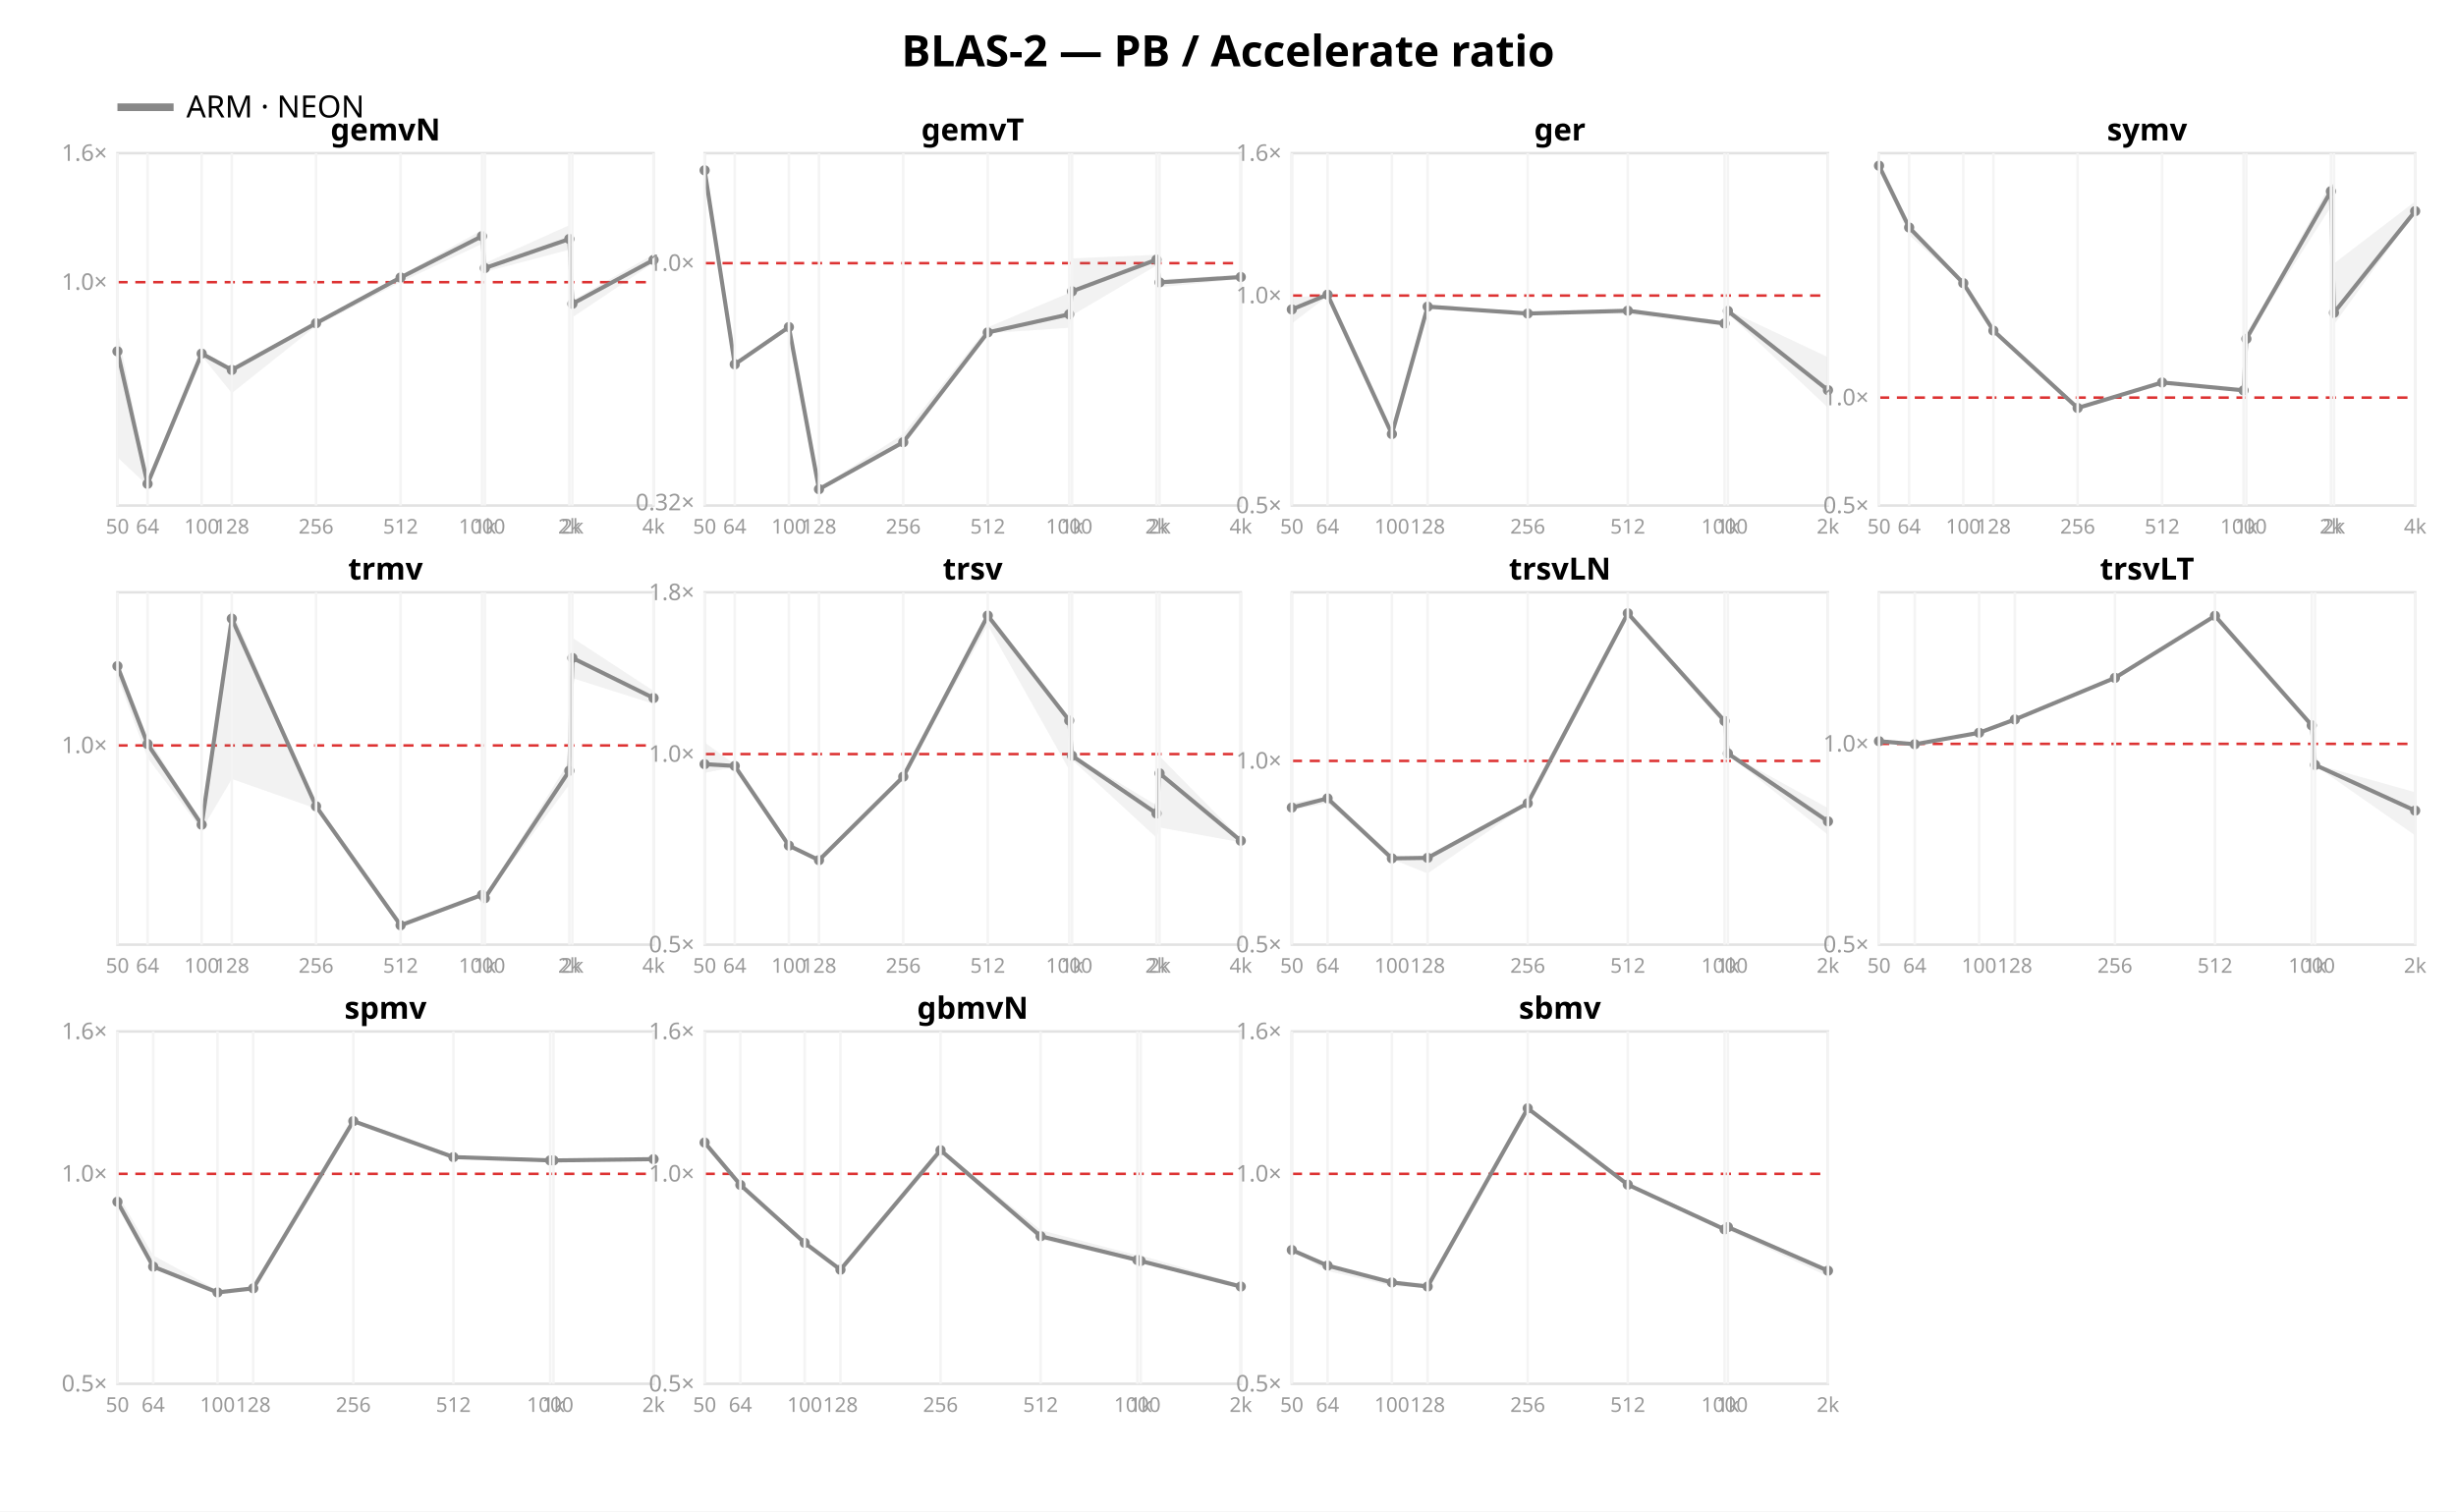
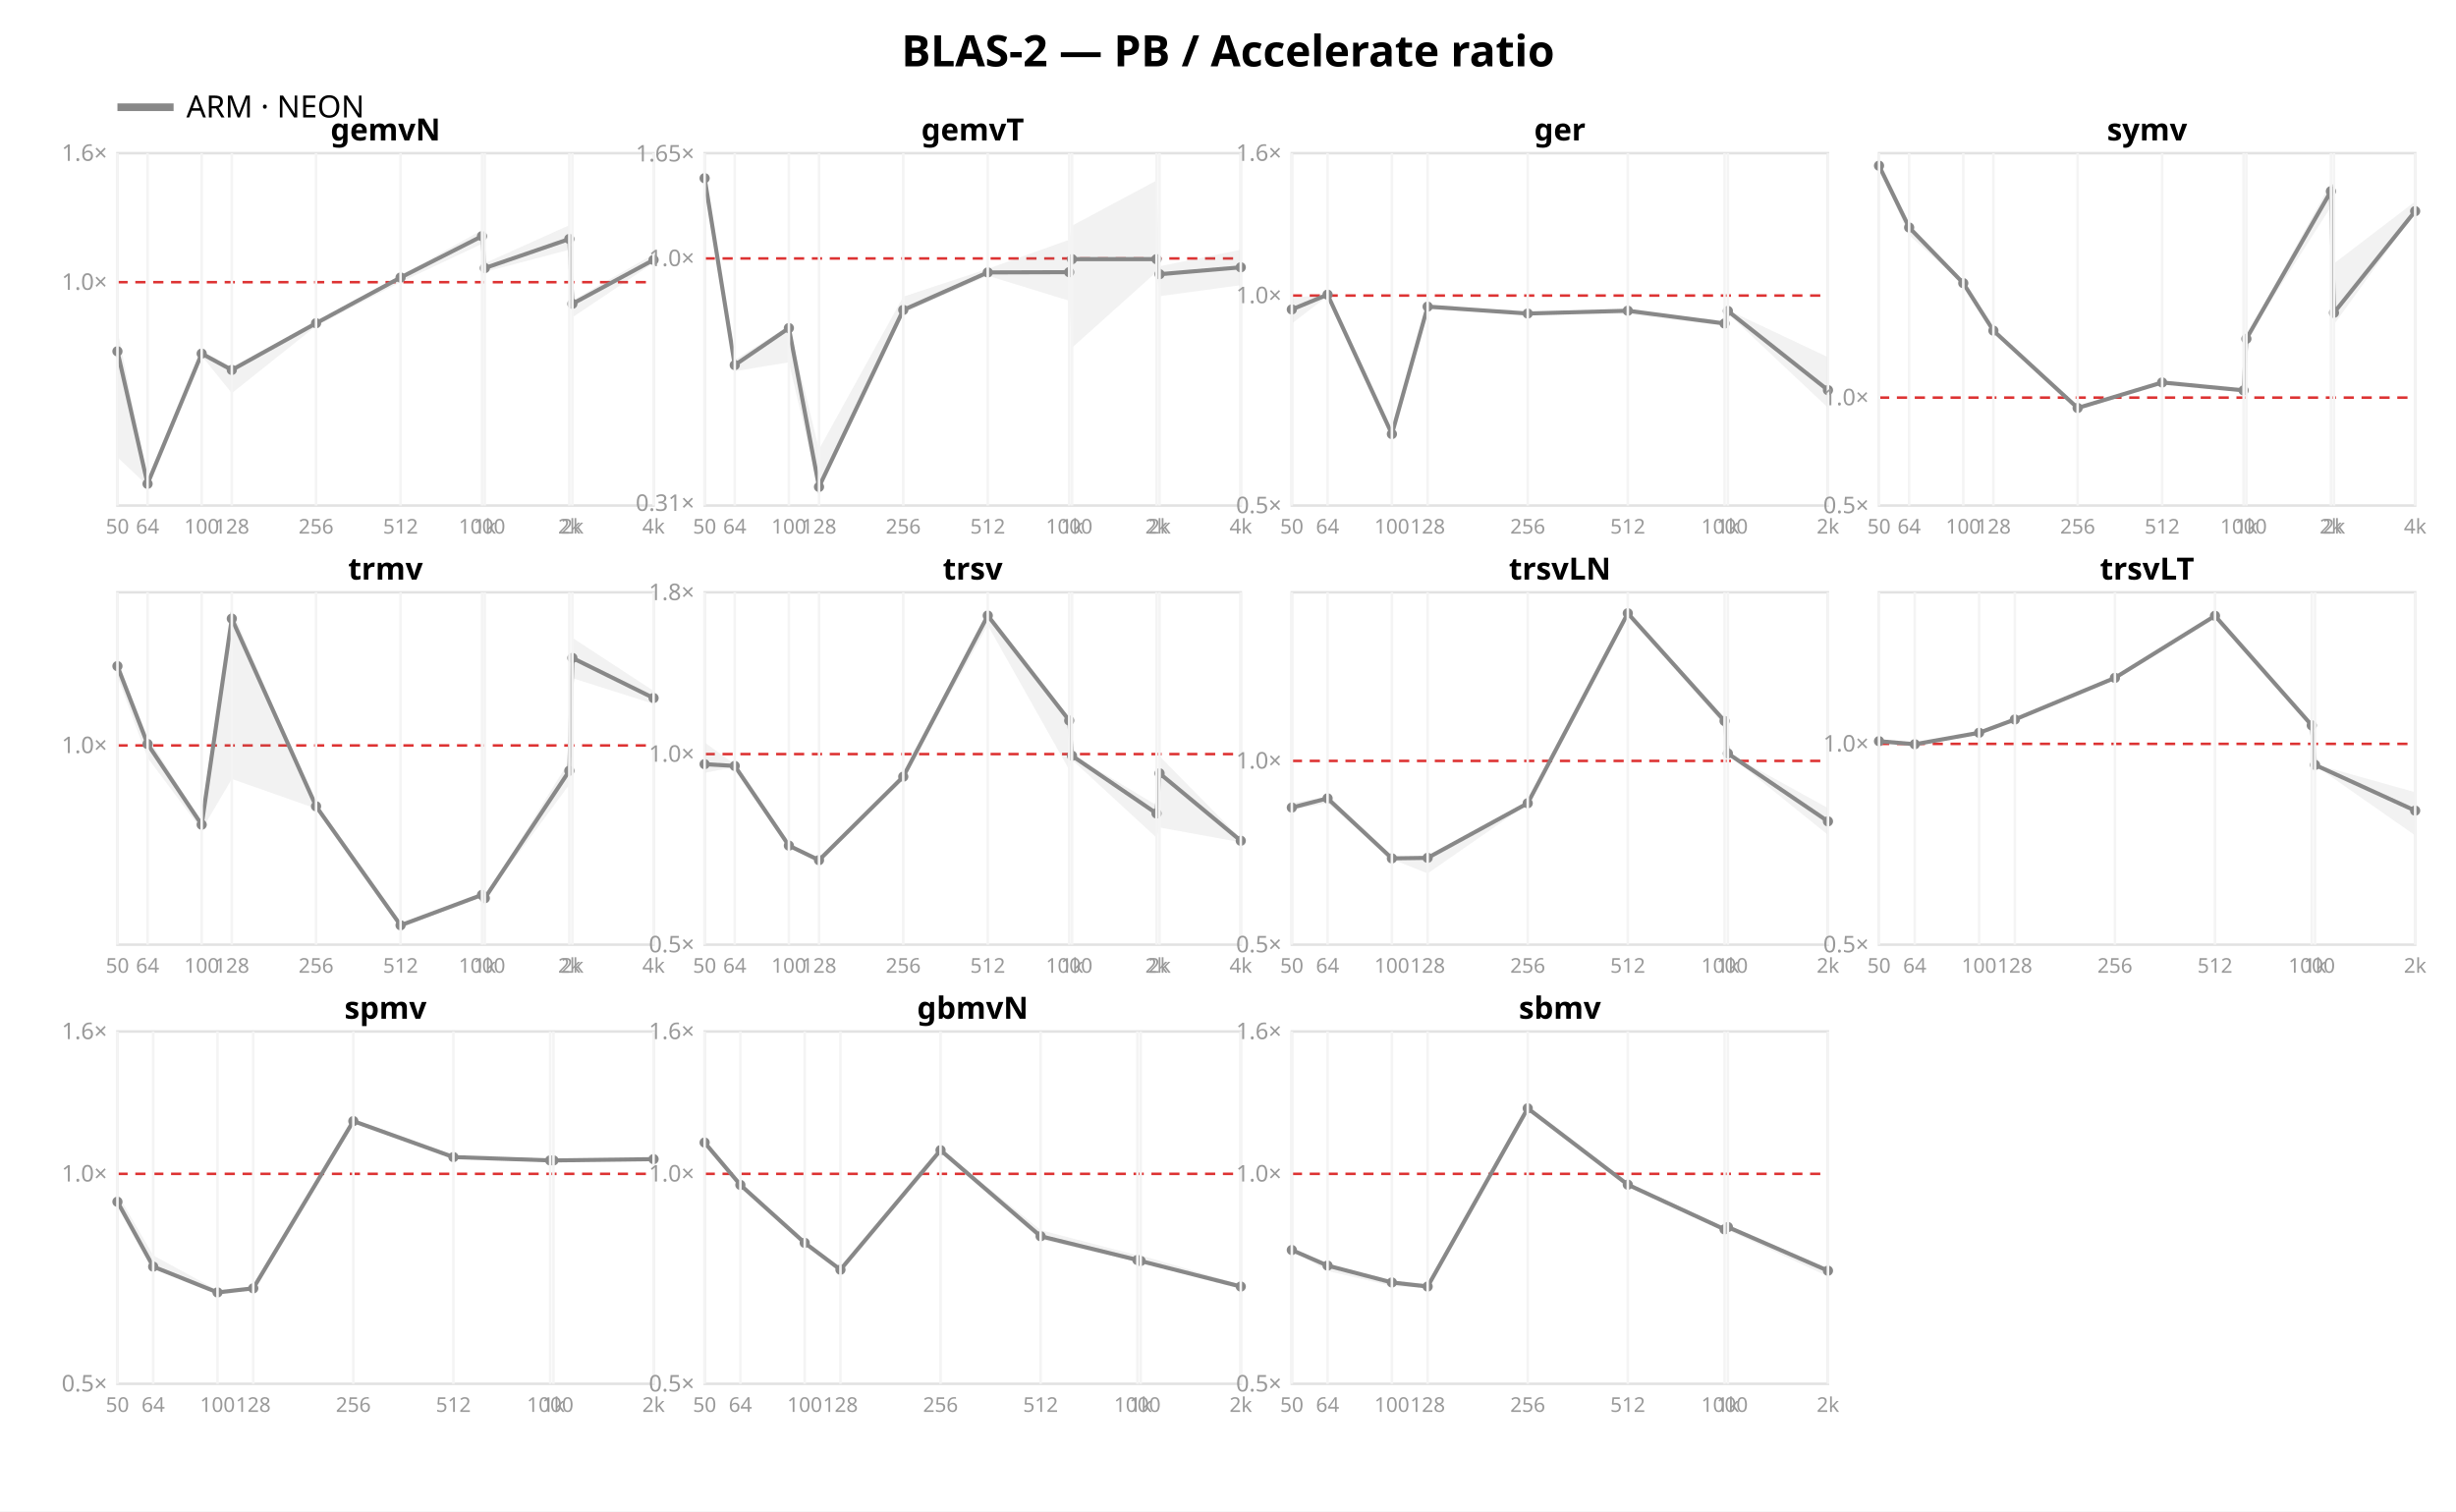
<svg xmlns="http://www.w3.org/2000/svg" width="962" height="592" font-family="sans-serif">
  <rect width="962" height="592" fill="white" />
  <text x="481.0" y="26" text-anchor="middle" font-size="17" font-weight="bold">BLAS-2 — PB / Accelerate ratio</text>
  <line x1="46" y1="42" x2="68" y2="42" stroke="#888888" stroke-width="3" />
  <text x="73" y="46" font-size="12">ARM · NEON</text>
  <rect x="46" y="60" width="210" height="138" fill="none" stroke="#e2e2e2" />
  <line x1="46" y1="110.523" x2="256" y2="110.523" stroke="#d33" stroke-dasharray="4 3" />
  <text x="42" y="113.523" text-anchor="end" font-size="9" fill="#999">1.0×</text>
  <text x="42" y="63.0" text-anchor="end" font-size="9" fill="#999">1.6×</text>
  <polygon points="46.0,129.2 57.8,187.8 79.0,137.4 90.8,143.9 123.8,125.8 156.9,107.9 188.8,90.1 189.9,103.1 223.0,88.2 224.2,117.7 256.0,99.6 256.0,103.0 224.2,124.3 223.0,97.8 189.9,106.5 188.8,95.5 156.9,110.5 123.8,127.7 90.8,154.0 79.0,139.4 57.8,190.2 46.0,179.1" fill="#888888" opacity="0.11" />
  <polyline points="46.0,137.6 57.8,189.5 79.0,138.5 90.8,144.9 123.8,126.6 156.9,108.7 188.8,92.5 189.9,105.0 223.0,93.6 224.2,119.0 256.0,101.8" fill="none" stroke="#888888" stroke-width="1.6" />
  <circle cx="46.0" cy="137.6" r="2" fill="#888888" />
  <circle cx="57.8" cy="189.5" r="2" fill="#888888" />
  <circle cx="79.0" cy="138.5" r="2" fill="#888888" />
  <circle cx="90.8" cy="144.9" r="2" fill="#888888" />
  <circle cx="123.8" cy="126.6" r="2" fill="#888888" />
  <circle cx="156.9" cy="108.7" r="2" fill="#888888" />
  <circle cx="188.8" cy="92.5" r="2" fill="#888888" />
  <circle cx="189.9" cy="105.0" r="2" fill="#888888" />
  <circle cx="223.0" cy="93.6" r="2" fill="#888888" />
  <circle cx="224.2" cy="119.0" r="2" fill="#888888" />
  <circle cx="256.0" cy="101.8" r="2" fill="#888888" />
  <text x="151.0" y="55" text-anchor="middle" font-size="12" font-weight="bold">gemvN</text>
  <line x1="46.0" y1="60" x2="46.0" y2="198" stroke="#f4f4f4" />
  <text x="46.0" y="209" text-anchor="middle" font-size="8" fill="#999">50</text>
  <line x1="57.8" y1="60" x2="57.8" y2="198" stroke="#f4f4f4" />
  <text x="57.8" y="209" text-anchor="middle" font-size="8" fill="#999">64</text>
  <line x1="79.0" y1="60" x2="79.0" y2="198" stroke="#f4f4f4" />
  <text x="79.0" y="209" text-anchor="middle" font-size="8" fill="#999">100</text>
  <line x1="90.8" y1="60" x2="90.8" y2="198" stroke="#f4f4f4" />
  <text x="90.8" y="209" text-anchor="middle" font-size="8" fill="#999">128</text>
  <line x1="123.8" y1="60" x2="123.8" y2="198" stroke="#f4f4f4" />
  <text x="123.8" y="209" text-anchor="middle" font-size="8" fill="#999">256</text>
  <line x1="156.9" y1="60" x2="156.9" y2="198" stroke="#f4f4f4" />
  <text x="156.9" y="209" text-anchor="middle" font-size="8" fill="#999">512</text>
  <line x1="188.8" y1="60" x2="188.8" y2="198" stroke="#f4f4f4" />
  <text x="188.8" y="209" text-anchor="middle" font-size="8" fill="#999">1000</text>
  <line x1="189.9" y1="60" x2="189.9" y2="198" stroke="#f4f4f4" />
  <text x="189.9" y="209" text-anchor="middle" font-size="8" fill="#999">1k</text>
  <line x1="223.0" y1="60" x2="223.0" y2="198" stroke="#f4f4f4" />
  <text x="223.0" y="209" text-anchor="middle" font-size="8" fill="#999">2k</text>
  <line x1="224.2" y1="60" x2="224.2" y2="198" stroke="#f4f4f4" />
  <text x="224.2" y="209" text-anchor="middle" font-size="8" fill="#999">2k</text>
  <line x1="256.0" y1="60" x2="256.0" y2="198" stroke="#f4f4f4" />
  <text x="256.0" y="209" text-anchor="middle" font-size="8" fill="#999">4k</text>
  <rect x="276" y="60" width="210" height="138" fill="none" stroke="#e2e2e2" />
-   <line x1="276" y1="103.076" x2="486" y2="103.076" stroke="#d33" stroke-dasharray="4 3" />
-   <text x="272" y="199.862" text-anchor="end" font-size="9" fill="#999">0.32×</text>
-   <text x="272" y="106.076" text-anchor="end" font-size="9" fill="#999">1.0×</text>
-   <polygon points="276.0,66.3 287.8,142.3 309.0,127.9 320.8,191.1 353.8,170.0 386.9,128.2 418.8,114.7 419.9,101.2 453.0,99.8 454.2,109.4 486.0,107.6 486.0,109.3 454.2,112.5 453.0,104.0 419.9,123.5 418.8,128.4 386.9,130.5 353.8,173.7 320.8,192.0 309.0,128.7 287.8,143.5 276.0,67.2" fill="#888888" opacity="0.11" />
-   <polyline points="276.0,66.7 287.8,142.7 309.0,128.1 320.8,191.6 353.8,173.2 386.9,130.2 418.8,123.1 419.9,114.1 453.0,101.7 454.2,110.6 486.0,108.5" fill="none" stroke="#888888" stroke-width="1.6" />
-   <circle cx="276.0" cy="66.7" r="2" fill="#888888" />
-   <circle cx="287.8" cy="142.7" r="2" fill="#888888" />
-   <circle cx="309.0" cy="128.1" r="2" fill="#888888" />
-   <circle cx="320.8" cy="191.6" r="2" fill="#888888" />
-   <circle cx="353.8" cy="173.2" r="2" fill="#888888" />
-   <circle cx="386.9" cy="130.2" r="2" fill="#888888" />
-   <circle cx="418.8" cy="123.1" r="2" fill="#888888" />
-   <circle cx="419.9" cy="114.1" r="2" fill="#888888" />
-   <circle cx="453.0" cy="101.7" r="2" fill="#888888" />
-   <circle cx="454.2" cy="110.6" r="2" fill="#888888" />
-   <circle cx="486.0" cy="108.5" r="2" fill="#888888" />
+   <line x1="276" y1="101.231" x2="486" y2="101.231" stroke="#d33" stroke-dasharray="4 3" />
+   <text x="272" y="200.098" text-anchor="end" font-size="9" fill="#999">0.31×</text>
+   <text x="272" y="104.231" text-anchor="end" font-size="9" fill="#999">1.0×</text>
+   <text x="272" y="63.24" text-anchor="end" font-size="9" fill="#999">1.65×</text>
+   <polygon points="276.0,66.3 287.8,141.0 309.0,127.6 320.8,176.0 353.8,116.2 386.9,105.3 418.8,93.9 419.9,88.4 453.0,70.7 454.2,104.3 486.0,97.8 486.0,111.7 454.2,116.0 453.0,106.5 419.9,136.2 418.8,117.8 386.9,108.0 353.8,122.7 320.8,192.1 309.0,141.9 287.8,145.4 276.0,73.4" fill="#888888" opacity="0.11" />
+   <polyline points="276.0,69.8 287.8,143.0 309.0,128.5 320.8,190.7 353.8,121.4 386.9,106.7 418.8,106.6 419.9,101.5 453.0,101.5 454.2,107.4 486.0,104.7" fill="none" stroke="#888888" stroke-width="1.6" />
+   <circle cx="276.0" cy="69.8" r="2" fill="#888888" />
+   <circle cx="287.8" cy="143.0" r="2" fill="#888888" />
+   <circle cx="309.0" cy="128.5" r="2" fill="#888888" />
+   <circle cx="320.8" cy="190.7" r="2" fill="#888888" />
+   <circle cx="353.8" cy="121.4" r="2" fill="#888888" />
+   <circle cx="386.9" cy="106.7" r="2" fill="#888888" />
+   <circle cx="418.8" cy="106.6" r="2" fill="#888888" />
+   <circle cx="419.9" cy="101.5" r="2" fill="#888888" />
+   <circle cx="453.0" cy="101.5" r="2" fill="#888888" />
+   <circle cx="454.2" cy="107.4" r="2" fill="#888888" />
+   <circle cx="486.0" cy="104.7" r="2" fill="#888888" />
  <text x="381.0" y="55" text-anchor="middle" font-size="12" font-weight="bold">gemvT</text>
  <line x1="276.0" y1="60" x2="276.0" y2="198" stroke="#f4f4f4" />
  <text x="276.0" y="209" text-anchor="middle" font-size="8" fill="#999">50</text>
  <line x1="287.8" y1="60" x2="287.8" y2="198" stroke="#f4f4f4" />
  <text x="287.8" y="209" text-anchor="middle" font-size="8" fill="#999">64</text>
  <line x1="309.0" y1="60" x2="309.0" y2="198" stroke="#f4f4f4" />
  <text x="309.0" y="209" text-anchor="middle" font-size="8" fill="#999">100</text>
  <line x1="320.8" y1="60" x2="320.8" y2="198" stroke="#f4f4f4" />
  <text x="320.8" y="209" text-anchor="middle" font-size="8" fill="#999">128</text>
  <line x1="353.8" y1="60" x2="353.8" y2="198" stroke="#f4f4f4" />
  <text x="353.8" y="209" text-anchor="middle" font-size="8" fill="#999">256</text>
  <line x1="386.9" y1="60" x2="386.9" y2="198" stroke="#f4f4f4" />
  <text x="386.9" y="209" text-anchor="middle" font-size="8" fill="#999">512</text>
  <line x1="418.8" y1="60" x2="418.8" y2="198" stroke="#f4f4f4" />
  <text x="418.8" y="209" text-anchor="middle" font-size="8" fill="#999">1000</text>
  <line x1="419.9" y1="60" x2="419.9" y2="198" stroke="#f4f4f4" />
  <text x="419.9" y="209" text-anchor="middle" font-size="8" fill="#999">1k</text>
  <line x1="453.0" y1="60" x2="453.0" y2="198" stroke="#f4f4f4" />
  <text x="453.0" y="209" text-anchor="middle" font-size="8" fill="#999">2k</text>
  <line x1="454.2" y1="60" x2="454.2" y2="198" stroke="#f4f4f4" />
  <text x="454.2" y="209" text-anchor="middle" font-size="8" fill="#999">2k</text>
  <line x1="486.0" y1="60" x2="486.0" y2="198" stroke="#f4f4f4" />
  <text x="486.0" y="209" text-anchor="middle" font-size="8" fill="#999">4k</text>
  <rect x="506" y="60" width="210" height="138" fill="none" stroke="#e2e2e2" />
  <line x1="506" y1="115.763" x2="716" y2="115.763" stroke="#d33" stroke-dasharray="4 3" />
  <text x="502" y="201.0" text-anchor="end" font-size="9" fill="#999">0.5×</text>
  <text x="502" y="118.763" text-anchor="end" font-size="9" fill="#999">1.0×</text>
  <text x="502" y="63.0" text-anchor="end" font-size="9" fill="#999">1.6×</text>
  <polygon points="506.0,116.8 520.0,115.1 545.2,168.5 559.2,119.4 598.4,122.6 637.6,121.6 675.5,126.5 676.8,121.4 716.0,139.9 716.0,159.7 676.8,122.8 675.5,127.7 637.6,123.0 598.4,122.9 559.2,121.1 545.2,171.3 520.0,116.0 506.0,126.7" fill="#888888" opacity="0.11" />
  <polyline points="506.0,121.2 520.0,115.4 545.2,170.0 559.2,120.1 598.4,122.8 637.6,121.7 675.5,126.7 676.8,121.8 716.0,152.8" fill="none" stroke="#888888" stroke-width="1.6" />
  <circle cx="506.0" cy="121.2" r="2" fill="#888888" />
  <circle cx="520.0" cy="115.4" r="2" fill="#888888" />
  <circle cx="545.2" cy="170.0" r="2" fill="#888888" />
  <circle cx="559.2" cy="120.1" r="2" fill="#888888" />
  <circle cx="598.4" cy="122.8" r="2" fill="#888888" />
  <circle cx="637.6" cy="121.7" r="2" fill="#888888" />
  <circle cx="675.5" cy="126.7" r="2" fill="#888888" />
  <circle cx="676.8" cy="121.8" r="2" fill="#888888" />
  <circle cx="716.0" cy="152.8" r="2" fill="#888888" />
  <text x="611.0" y="55" text-anchor="middle" font-size="12" font-weight="bold">ger</text>
  <line x1="506.0" y1="60" x2="506.0" y2="198" stroke="#f4f4f4" />
  <text x="506.0" y="209" text-anchor="middle" font-size="8" fill="#999">50</text>
  <line x1="520.0" y1="60" x2="520.0" y2="198" stroke="#f4f4f4" />
  <text x="520.0" y="209" text-anchor="middle" font-size="8" fill="#999">64</text>
  <line x1="545.2" y1="60" x2="545.2" y2="198" stroke="#f4f4f4" />
  <text x="545.2" y="209" text-anchor="middle" font-size="8" fill="#999">100</text>
  <line x1="559.2" y1="60" x2="559.2" y2="198" stroke="#f4f4f4" />
  <text x="559.2" y="209" text-anchor="middle" font-size="8" fill="#999">128</text>
  <line x1="598.4" y1="60" x2="598.4" y2="198" stroke="#f4f4f4" />
  <text x="598.4" y="209" text-anchor="middle" font-size="8" fill="#999">256</text>
  <line x1="637.6" y1="60" x2="637.6" y2="198" stroke="#f4f4f4" />
  <text x="637.6" y="209" text-anchor="middle" font-size="8" fill="#999">512</text>
  <line x1="675.5" y1="60" x2="675.5" y2="198" stroke="#f4f4f4" />
  <text x="675.5" y="209" text-anchor="middle" font-size="8" fill="#999">1000</text>
  <line x1="676.8" y1="60" x2="676.8" y2="198" stroke="#f4f4f4" />
  <text x="676.8" y="209" text-anchor="middle" font-size="8" fill="#999">1k</text>
  <line x1="716.0" y1="60" x2="716.0" y2="198" stroke="#f4f4f4" />
  <text x="716.0" y="209" text-anchor="middle" font-size="8" fill="#999">2k</text>
  <rect x="736" y="60" width="210" height="138" fill="none" stroke="#e2e2e2" />
  <line x1="736" y1="155.732" x2="946" y2="155.732" stroke="#d33" stroke-dasharray="4 3" />
  <text x="732" y="201.0" text-anchor="end" font-size="9" fill="#999">0.5×</text>
  <text x="732" y="158.732" text-anchor="end" font-size="9" fill="#999">1.0×</text>
  <polygon points="736.0,64.7 747.8,88.8 769.0,110.6 780.8,129.2 813.8,159.7 846.9,149.5 878.8,152.6 879.9,131.5 913.0,71.7 914.2,103.2 946.0,78.9 946.0,83.1 914.2,127.1 913.0,81.0 879.9,132.9 878.8,153.2 846.9,150.0 813.8,159.8 780.8,129.7 769.0,111.3 747.8,92.1 736.0,65.9" fill="#888888" opacity="0.11" />
  <polyline points="736.0,64.9 747.8,89.1 769.0,110.9 780.8,129.5 813.8,159.8 846.9,149.8 878.8,152.9 879.9,132.7 913.0,74.9 914.2,122.5 946.0,82.7" fill="none" stroke="#888888" stroke-width="1.6" />
  <circle cx="736.0" cy="64.9" r="2" fill="#888888" />
  <circle cx="747.8" cy="89.1" r="2" fill="#888888" />
  <circle cx="769.0" cy="110.9" r="2" fill="#888888" />
  <circle cx="780.8" cy="129.5" r="2" fill="#888888" />
  <circle cx="813.8" cy="159.8" r="2" fill="#888888" />
  <circle cx="846.9" cy="149.8" r="2" fill="#888888" />
  <circle cx="878.8" cy="152.9" r="2" fill="#888888" />
  <circle cx="879.9" cy="132.7" r="2" fill="#888888" />
  <circle cx="913.0" cy="74.9" r="2" fill="#888888" />
  <circle cx="914.2" cy="122.5" r="2" fill="#888888" />
  <circle cx="946.0" cy="82.7" r="2" fill="#888888" />
  <text x="841.0" y="55" text-anchor="middle" font-size="12" font-weight="bold">symv</text>
  <line x1="736.0" y1="60" x2="736.0" y2="198" stroke="#f4f4f4" />
  <text x="736.0" y="209" text-anchor="middle" font-size="8" fill="#999">50</text>
  <line x1="747.8" y1="60" x2="747.8" y2="198" stroke="#f4f4f4" />
  <text x="747.8" y="209" text-anchor="middle" font-size="8" fill="#999">64</text>
  <line x1="769.0" y1="60" x2="769.0" y2="198" stroke="#f4f4f4" />
  <text x="769.0" y="209" text-anchor="middle" font-size="8" fill="#999">100</text>
  <line x1="780.8" y1="60" x2="780.8" y2="198" stroke="#f4f4f4" />
  <text x="780.8" y="209" text-anchor="middle" font-size="8" fill="#999">128</text>
  <line x1="813.8" y1="60" x2="813.8" y2="198" stroke="#f4f4f4" />
  <text x="813.8" y="209" text-anchor="middle" font-size="8" fill="#999">256</text>
  <line x1="846.9" y1="60" x2="846.9" y2="198" stroke="#f4f4f4" />
  <text x="846.9" y="209" text-anchor="middle" font-size="8" fill="#999">512</text>
  <line x1="878.8" y1="60" x2="878.8" y2="198" stroke="#f4f4f4" />
  <text x="878.8" y="209" text-anchor="middle" font-size="8" fill="#999">1000</text>
  <line x1="879.9" y1="60" x2="879.9" y2="198" stroke="#f4f4f4" />
  <text x="879.9" y="209" text-anchor="middle" font-size="8" fill="#999">1k</text>
  <line x1="913.0" y1="60" x2="913.0" y2="198" stroke="#f4f4f4" />
  <text x="913.0" y="209" text-anchor="middle" font-size="8" fill="#999">2k</text>
  <line x1="914.2" y1="60" x2="914.2" y2="198" stroke="#f4f4f4" />
  <text x="914.2" y="209" text-anchor="middle" font-size="8" fill="#999">2k</text>
  <line x1="946.0" y1="60" x2="946.0" y2="198" stroke="#f4f4f4" />
  <text x="946.0" y="209" text-anchor="middle" font-size="8" fill="#999">4k</text>
  <rect x="46" y="232" width="210" height="138" fill="none" stroke="#e2e2e2" />
  <line x1="46" y1="291.974" x2="256" y2="291.974" stroke="#d33" stroke-dasharray="4 3" />
  <text x="42" y="294.974" text-anchor="end" font-size="9" fill="#999">1.0×</text>
  <polygon points="46.0,258.8 57.8,288.7 79.0,321.9 90.8,238.8 123.8,315.5 156.9,362.3 188.8,350.3 189.9,351.5 223.0,298.0 224.2,249.8 256.0,270.6 256.0,275.7 224.2,265.6 223.0,307.3 189.9,352.1 188.8,350.6 156.9,363.6 123.8,316.7 90.8,305.1 79.0,325.1 57.8,296.8 46.0,265.1" fill="#888888" opacity="0.11" />
  <polyline points="46.0,260.9 57.8,291.4 79.0,323.0 90.8,242.3 123.8,315.8 156.9,362.4 188.8,350.5 189.9,351.8 223.0,301.9 224.2,257.7 256.0,273.4" fill="none" stroke="#888888" stroke-width="1.6" />
  <circle cx="46.0" cy="260.9" r="2" fill="#888888" />
  <circle cx="57.8" cy="291.4" r="2" fill="#888888" />
  <circle cx="79.0" cy="323.0" r="2" fill="#888888" />
  <circle cx="90.8" cy="242.3" r="2" fill="#888888" />
  <circle cx="123.8" cy="315.8" r="2" fill="#888888" />
  <circle cx="156.9" cy="362.4" r="2" fill="#888888" />
  <circle cx="188.8" cy="350.5" r="2" fill="#888888" />
  <circle cx="189.9" cy="351.8" r="2" fill="#888888" />
  <circle cx="223.0" cy="301.9" r="2" fill="#888888" />
  <circle cx="224.2" cy="257.7" r="2" fill="#888888" />
  <circle cx="256.0" cy="273.4" r="2" fill="#888888" />
  <text x="151.0" y="227" text-anchor="middle" font-size="12" font-weight="bold">trmv</text>
  <line x1="46.0" y1="232" x2="46.0" y2="370" stroke="#f4f4f4" />
  <text x="46.0" y="381" text-anchor="middle" font-size="8" fill="#999">50</text>
  <line x1="57.8" y1="232" x2="57.8" y2="370" stroke="#f4f4f4" />
  <text x="57.8" y="381" text-anchor="middle" font-size="8" fill="#999">64</text>
  <line x1="79.0" y1="232" x2="79.0" y2="370" stroke="#f4f4f4" />
  <text x="79.0" y="381" text-anchor="middle" font-size="8" fill="#999">100</text>
  <line x1="90.8" y1="232" x2="90.8" y2="370" stroke="#f4f4f4" />
  <text x="90.8" y="381" text-anchor="middle" font-size="8" fill="#999">128</text>
  <line x1="123.8" y1="232" x2="123.8" y2="370" stroke="#f4f4f4" />
  <text x="123.8" y="381" text-anchor="middle" font-size="8" fill="#999">256</text>
  <line x1="156.9" y1="232" x2="156.9" y2="370" stroke="#f4f4f4" />
  <text x="156.9" y="381" text-anchor="middle" font-size="8" fill="#999">512</text>
  <line x1="188.8" y1="232" x2="188.8" y2="370" stroke="#f4f4f4" />
  <text x="188.8" y="381" text-anchor="middle" font-size="8" fill="#999">1000</text>
  <line x1="189.9" y1="232" x2="189.9" y2="370" stroke="#f4f4f4" />
  <text x="189.9" y="381" text-anchor="middle" font-size="8" fill="#999">1k</text>
  <line x1="223.0" y1="232" x2="223.0" y2="370" stroke="#f4f4f4" />
  <text x="223.0" y="381" text-anchor="middle" font-size="8" fill="#999">2k</text>
  <line x1="224.2" y1="232" x2="224.2" y2="370" stroke="#f4f4f4" />
  <text x="224.2" y="381" text-anchor="middle" font-size="8" fill="#999">2k</text>
  <line x1="256.0" y1="232" x2="256.0" y2="370" stroke="#f4f4f4" />
  <text x="256.0" y="381" text-anchor="middle" font-size="8" fill="#999">4k</text>
  <rect x="276" y="232" width="210" height="138" fill="none" stroke="#e2e2e2" />
  <line x1="276" y1="295.355" x2="486" y2="295.355" stroke="#d33" stroke-dasharray="4 3" />
  <text x="272" y="373.0" text-anchor="end" font-size="9" fill="#999">0.5×</text>
  <text x="272" y="298.355" text-anchor="end" font-size="9" fill="#999">1.0×</text>
  <text x="272" y="235.056" text-anchor="end" font-size="9" fill="#999">1.8×</text>
  <polygon points="276.0,290.8 287.8,299.4 309.0,331.1 320.8,336.5 353.8,304.0 386.9,240.3 418.8,281.1 419.9,295.5 453.0,315.4 454.2,296.2 486.0,328.5 486.0,329.9 454.2,324.1 453.0,328.1 419.9,297.6 418.8,301.5 386.9,244.9 353.8,304.9 320.8,337.6 309.0,331.3 287.8,300.4 276.0,302.7" fill="#888888" opacity="0.11" />
  <polyline points="276.0,299.3 287.8,300.0 309.0,331.2 320.8,336.9 353.8,304.2 386.9,241.1 418.8,282.2 419.9,296.0 453.0,318.6 454.2,302.9 486.0,329.3" fill="none" stroke="#888888" stroke-width="1.6" />
  <circle cx="276.0" cy="299.3" r="2" fill="#888888" />
  <circle cx="287.8" cy="300.0" r="2" fill="#888888" />
  <circle cx="309.0" cy="331.2" r="2" fill="#888888" />
  <circle cx="320.8" cy="336.9" r="2" fill="#888888" />
  <circle cx="353.8" cy="304.2" r="2" fill="#888888" />
  <circle cx="386.9" cy="241.1" r="2" fill="#888888" />
  <circle cx="418.8" cy="282.2" r="2" fill="#888888" />
  <circle cx="419.9" cy="296.0" r="2" fill="#888888" />
  <circle cx="453.0" cy="318.6" r="2" fill="#888888" />
  <circle cx="454.2" cy="302.9" r="2" fill="#888888" />
  <circle cx="486.0" cy="329.3" r="2" fill="#888888" />
  <text x="381.0" y="227" text-anchor="middle" font-size="12" font-weight="bold">trsv</text>
  <line x1="276.0" y1="232" x2="276.0" y2="370" stroke="#f4f4f4" />
  <text x="276.0" y="381" text-anchor="middle" font-size="8" fill="#999">50</text>
  <line x1="287.8" y1="232" x2="287.8" y2="370" stroke="#f4f4f4" />
  <text x="287.8" y="381" text-anchor="middle" font-size="8" fill="#999">64</text>
  <line x1="309.0" y1="232" x2="309.0" y2="370" stroke="#f4f4f4" />
  <text x="309.0" y="381" text-anchor="middle" font-size="8" fill="#999">100</text>
  <line x1="320.8" y1="232" x2="320.8" y2="370" stroke="#f4f4f4" />
  <text x="320.8" y="381" text-anchor="middle" font-size="8" fill="#999">128</text>
  <line x1="353.8" y1="232" x2="353.8" y2="370" stroke="#f4f4f4" />
  <text x="353.8" y="381" text-anchor="middle" font-size="8" fill="#999">256</text>
  <line x1="386.9" y1="232" x2="386.9" y2="370" stroke="#f4f4f4" />
  <text x="386.9" y="381" text-anchor="middle" font-size="8" fill="#999">512</text>
  <line x1="418.8" y1="232" x2="418.8" y2="370" stroke="#f4f4f4" />
  <text x="418.8" y="381" text-anchor="middle" font-size="8" fill="#999">1000</text>
  <line x1="419.9" y1="232" x2="419.9" y2="370" stroke="#f4f4f4" />
  <text x="419.9" y="381" text-anchor="middle" font-size="8" fill="#999">1k</text>
  <line x1="453.0" y1="232" x2="453.0" y2="370" stroke="#f4f4f4" />
  <text x="453.0" y="381" text-anchor="middle" font-size="8" fill="#999">2k</text>
  <line x1="454.2" y1="232" x2="454.2" y2="370" stroke="#f4f4f4" />
  <text x="454.2" y="381" text-anchor="middle" font-size="8" fill="#999">2k</text>
  <line x1="486.0" y1="232" x2="486.0" y2="370" stroke="#f4f4f4" />
  <text x="486.0" y="381" text-anchor="middle" font-size="8" fill="#999">4k</text>
  <rect x="506" y="232" width="210" height="138" fill="none" stroke="#e2e2e2" />
  <line x1="506" y1="298.026" x2="716" y2="298.026" stroke="#d33" stroke-dasharray="4 3" />
  <text x="502" y="373.0" text-anchor="end" font-size="9" fill="#999">0.5×</text>
  <text x="502" y="301.026" text-anchor="end" font-size="9" fill="#999">1.0×</text>
  <polygon points="506.0,314.5 520.0,312.0 545.2,335.9 559.2,335.1 598.4,314.4 637.6,240.0 675.5,282.1 676.8,294.9 716.0,316.5 716.0,327.0 676.8,295.4 675.5,284.2 637.6,240.9 598.4,314.9 559.2,342.1 545.2,336.5 520.0,314.5 506.0,317.3" fill="#888888" opacity="0.11" />
  <polyline points="506.0,316.3 520.0,312.7 545.2,336.2 559.2,336.0 598.4,314.6 637.6,240.2 675.5,282.4 676.8,295.1 716.0,321.7" fill="none" stroke="#888888" stroke-width="1.6" />
  <circle cx="506.0" cy="316.3" r="2" fill="#888888" />
  <circle cx="520.0" cy="312.7" r="2" fill="#888888" />
  <circle cx="545.2" cy="336.2" r="2" fill="#888888" />
  <circle cx="559.2" cy="336.0" r="2" fill="#888888" />
  <circle cx="598.4" cy="314.6" r="2" fill="#888888" />
  <circle cx="637.6" cy="240.2" r="2" fill="#888888" />
  <circle cx="675.5" cy="282.4" r="2" fill="#888888" />
  <circle cx="676.8" cy="295.1" r="2" fill="#888888" />
  <circle cx="716.0" cy="321.7" r="2" fill="#888888" />
  <text x="611.0" y="227" text-anchor="middle" font-size="12" font-weight="bold">trsvLN</text>
  <line x1="506.0" y1="232" x2="506.0" y2="370" stroke="#f4f4f4" />
  <text x="506.0" y="381" text-anchor="middle" font-size="8" fill="#999">50</text>
  <line x1="520.0" y1="232" x2="520.0" y2="370" stroke="#f4f4f4" />
  <text x="520.0" y="381" text-anchor="middle" font-size="8" fill="#999">64</text>
  <line x1="545.2" y1="232" x2="545.2" y2="370" stroke="#f4f4f4" />
  <text x="545.2" y="381" text-anchor="middle" font-size="8" fill="#999">100</text>
  <line x1="559.2" y1="232" x2="559.2" y2="370" stroke="#f4f4f4" />
  <text x="559.2" y="381" text-anchor="middle" font-size="8" fill="#999">128</text>
  <line x1="598.4" y1="232" x2="598.4" y2="370" stroke="#f4f4f4" />
  <text x="598.4" y="381" text-anchor="middle" font-size="8" fill="#999">256</text>
  <line x1="637.6" y1="232" x2="637.6" y2="370" stroke="#f4f4f4" />
  <text x="637.6" y="381" text-anchor="middle" font-size="8" fill="#999">512</text>
  <line x1="675.5" y1="232" x2="675.5" y2="370" stroke="#f4f4f4" />
  <text x="675.5" y="381" text-anchor="middle" font-size="8" fill="#999">1000</text>
  <line x1="676.8" y1="232" x2="676.8" y2="370" stroke="#f4f4f4" />
  <text x="676.8" y="381" text-anchor="middle" font-size="8" fill="#999">1k</text>
  <line x1="716.0" y1="232" x2="716.0" y2="370" stroke="#f4f4f4" />
  <text x="716.0" y="381" text-anchor="middle" font-size="8" fill="#999">2k</text>
  <rect x="736" y="232" width="210" height="138" fill="none" stroke="#e2e2e2" />
  <line x1="736" y1="291.353" x2="946" y2="291.353" stroke="#d33" stroke-dasharray="4 3" />
  <text x="732" y="373.0" text-anchor="end" font-size="9" fill="#999">0.5×</text>
  <text x="732" y="294.353" text-anchor="end" font-size="9" fill="#999">1.0×</text>
  <polygon points="736.0,290.0 750.0,291.1 775.2,286.8 789.2,281.6 828.4,265.0 867.6,240.7 905.5,283.8 906.8,299.3 946.0,310.3 946.0,327.2 906.8,299.8 905.5,284.8 867.6,241.5 828.4,266.3 789.2,282.0 775.2,287.3 750.0,292.2 736.0,290.8" fill="#888888" opacity="0.11" />
  <polyline points="736.0,290.3 750.0,291.5 775.2,287.0 789.2,281.8 828.4,265.5 867.6,241.2 905.5,284.1 906.8,299.6 946.0,317.5" fill="none" stroke="#888888" stroke-width="1.6" />
  <circle cx="736.0" cy="290.3" r="2" fill="#888888" />
  <circle cx="750.0" cy="291.5" r="2" fill="#888888" />
  <circle cx="775.2" cy="287.0" r="2" fill="#888888" />
  <circle cx="789.2" cy="281.8" r="2" fill="#888888" />
  <circle cx="828.4" cy="265.5" r="2" fill="#888888" />
  <circle cx="867.6" cy="241.2" r="2" fill="#888888" />
  <circle cx="905.5" cy="284.1" r="2" fill="#888888" />
  <circle cx="906.8" cy="299.6" r="2" fill="#888888" />
  <circle cx="946.0" cy="317.5" r="2" fill="#888888" />
  <text x="841.0" y="227" text-anchor="middle" font-size="12" font-weight="bold">trsvLT</text>
  <line x1="736.0" y1="232" x2="736.0" y2="370" stroke="#f4f4f4" />
  <text x="736.0" y="381" text-anchor="middle" font-size="8" fill="#999">50</text>
  <line x1="750.0" y1="232" x2="750.0" y2="370" stroke="#f4f4f4" />
  <text x="750.0" y="381" text-anchor="middle" font-size="8" fill="#999">64</text>
  <line x1="775.2" y1="232" x2="775.2" y2="370" stroke="#f4f4f4" />
  <text x="775.2" y="381" text-anchor="middle" font-size="8" fill="#999">100</text>
  <line x1="789.2" y1="232" x2="789.2" y2="370" stroke="#f4f4f4" />
  <text x="789.2" y="381" text-anchor="middle" font-size="8" fill="#999">128</text>
  <line x1="828.4" y1="232" x2="828.4" y2="370" stroke="#f4f4f4" />
  <text x="828.4" y="381" text-anchor="middle" font-size="8" fill="#999">256</text>
  <line x1="867.6" y1="232" x2="867.6" y2="370" stroke="#f4f4f4" />
  <text x="867.6" y="381" text-anchor="middle" font-size="8" fill="#999">512</text>
  <line x1="905.5" y1="232" x2="905.5" y2="370" stroke="#f4f4f4" />
  <text x="905.5" y="381" text-anchor="middle" font-size="8" fill="#999">1000</text>
  <line x1="906.8" y1="232" x2="906.8" y2="370" stroke="#f4f4f4" />
  <text x="906.8" y="381" text-anchor="middle" font-size="8" fill="#999">1k</text>
  <line x1="946.0" y1="232" x2="946.0" y2="370" stroke="#f4f4f4" />
  <text x="946.0" y="381" text-anchor="middle" font-size="8" fill="#999">2k</text>
  <rect x="46" y="404" width="210" height="138" fill="none" stroke="#e2e2e2" />
  <line x1="46" y1="459.763" x2="256" y2="459.763" stroke="#d33" stroke-dasharray="4 3" />
  <text x="42" y="545.0" text-anchor="end" font-size="9" fill="#999">0.5×</text>
  <text x="42" y="462.763" text-anchor="end" font-size="9" fill="#999">1.0×</text>
  <text x="42" y="407.0" text-anchor="end" font-size="9" fill="#999">1.6×</text>
  <polygon points="46.0,467.6 60.0,491.7 85.2,505.4 99.2,504.1 138.4,438.4 177.6,452.7 215.5,454.3 216.8,454.4 256.0,453.8 256.0,454.1 216.8,454.6 215.5,454.7 177.6,453.7 138.4,439.7 99.2,505.0 85.2,506.4 60.0,497.0 46.0,471.5" fill="#888888" opacity="0.11" />
  <polyline points="46.0,470.7 60.0,496.1 85.2,506.2 99.2,504.6 138.4,439.1 177.6,453.2 215.5,454.5 216.8,454.5 256.0,454.0" fill="none" stroke="#888888" stroke-width="1.6" />
  <circle cx="46.0" cy="470.7" r="2" fill="#888888" />
  <circle cx="60.0" cy="496.1" r="2" fill="#888888" />
  <circle cx="85.2" cy="506.2" r="2" fill="#888888" />
  <circle cx="99.2" cy="504.6" r="2" fill="#888888" />
  <circle cx="138.4" cy="439.1" r="2" fill="#888888" />
  <circle cx="177.6" cy="453.2" r="2" fill="#888888" />
  <circle cx="215.5" cy="454.5" r="2" fill="#888888" />
  <circle cx="216.8" cy="454.5" r="2" fill="#888888" />
  <circle cx="256.0" cy="454.0" r="2" fill="#888888" />
  <text x="151.0" y="399" text-anchor="middle" font-size="12" font-weight="bold">spmv</text>
  <line x1="46.0" y1="404" x2="46.0" y2="542" stroke="#f4f4f4" />
  <text x="46.0" y="553" text-anchor="middle" font-size="8" fill="#999">50</text>
  <line x1="60.0" y1="404" x2="60.0" y2="542" stroke="#f4f4f4" />
  <text x="60.0" y="553" text-anchor="middle" font-size="8" fill="#999">64</text>
  <line x1="85.2" y1="404" x2="85.2" y2="542" stroke="#f4f4f4" />
  <text x="85.2" y="553" text-anchor="middle" font-size="8" fill="#999">100</text>
  <line x1="99.2" y1="404" x2="99.2" y2="542" stroke="#f4f4f4" />
  <text x="99.2" y="553" text-anchor="middle" font-size="8" fill="#999">128</text>
  <line x1="138.4" y1="404" x2="138.4" y2="542" stroke="#f4f4f4" />
  <text x="138.4" y="553" text-anchor="middle" font-size="8" fill="#999">256</text>
  <line x1="177.6" y1="404" x2="177.6" y2="542" stroke="#f4f4f4" />
  <text x="177.6" y="553" text-anchor="middle" font-size="8" fill="#999">512</text>
  <line x1="215.5" y1="404" x2="215.5" y2="542" stroke="#f4f4f4" />
  <text x="215.5" y="553" text-anchor="middle" font-size="8" fill="#999">1000</text>
  <line x1="216.8" y1="404" x2="216.8" y2="542" stroke="#f4f4f4" />
  <text x="216.8" y="553" text-anchor="middle" font-size="8" fill="#999">1k</text>
  <line x1="256.0" y1="404" x2="256.0" y2="542" stroke="#f4f4f4" />
  <text x="256.0" y="553" text-anchor="middle" font-size="8" fill="#999">2k</text>
  <rect x="276" y="404" width="210" height="138" fill="none" stroke="#e2e2e2" />
  <line x1="276" y1="459.763" x2="486" y2="459.763" stroke="#d33" stroke-dasharray="4 3" />
  <text x="272" y="545.0" text-anchor="end" font-size="9" fill="#999">0.5×</text>
  <text x="272" y="462.763" text-anchor="end" font-size="9" fill="#999">1.0×</text>
  <text x="272" y="407.0" text-anchor="end" font-size="9" fill="#999">1.6×</text>
  <polygon points="276.0,446.9 290.0,463.4 315.2,486.3 329.2,497.1 368.4,450.1 407.6,481.8 445.5,491.7 446.8,491.7 486.0,503.1 486.0,504.9 446.8,494.3 445.5,494.1 407.6,485.5 368.4,451.4 329.2,497.7 315.2,487.3 290.0,464.7 276.0,448.5" fill="#888888" opacity="0.11" />
  <polyline points="276.0,447.5 290.0,464.1 315.2,486.8 329.2,497.3 368.4,450.5 407.6,484.2 445.5,493.5 446.8,493.9 486.0,503.9" fill="none" stroke="#888888" stroke-width="1.6" />
  <circle cx="276.0" cy="447.5" r="2" fill="#888888" />
  <circle cx="290.0" cy="464.1" r="2" fill="#888888" />
  <circle cx="315.2" cy="486.8" r="2" fill="#888888" />
  <circle cx="329.2" cy="497.3" r="2" fill="#888888" />
  <circle cx="368.4" cy="450.5" r="2" fill="#888888" />
  <circle cx="407.6" cy="484.2" r="2" fill="#888888" />
  <circle cx="445.5" cy="493.5" r="2" fill="#888888" />
  <circle cx="446.8" cy="493.9" r="2" fill="#888888" />
  <circle cx="486.0" cy="503.9" r="2" fill="#888888" />
  <text x="381.0" y="399" text-anchor="middle" font-size="12" font-weight="bold">gbmvN</text>
  <line x1="276.0" y1="404" x2="276.0" y2="542" stroke="#f4f4f4" />
  <text x="276.0" y="553" text-anchor="middle" font-size="8" fill="#999">50</text>
  <line x1="290.0" y1="404" x2="290.0" y2="542" stroke="#f4f4f4" />
  <text x="290.0" y="553" text-anchor="middle" font-size="8" fill="#999">64</text>
  <line x1="315.2" y1="404" x2="315.2" y2="542" stroke="#f4f4f4" />
  <text x="315.2" y="553" text-anchor="middle" font-size="8" fill="#999">100</text>
  <line x1="329.2" y1="404" x2="329.2" y2="542" stroke="#f4f4f4" />
  <text x="329.2" y="553" text-anchor="middle" font-size="8" fill="#999">128</text>
  <line x1="368.4" y1="404" x2="368.4" y2="542" stroke="#f4f4f4" />
  <text x="368.4" y="553" text-anchor="middle" font-size="8" fill="#999">256</text>
  <line x1="407.6" y1="404" x2="407.6" y2="542" stroke="#f4f4f4" />
  <text x="407.6" y="553" text-anchor="middle" font-size="8" fill="#999">512</text>
  <line x1="445.5" y1="404" x2="445.5" y2="542" stroke="#f4f4f4" />
  <text x="445.5" y="553" text-anchor="middle" font-size="8" fill="#999">1000</text>
  <line x1="446.8" y1="404" x2="446.8" y2="542" stroke="#f4f4f4" />
  <text x="446.8" y="553" text-anchor="middle" font-size="8" fill="#999">1k</text>
  <line x1="486.0" y1="404" x2="486.0" y2="542" stroke="#f4f4f4" />
  <text x="486.0" y="553" text-anchor="middle" font-size="8" fill="#999">2k</text>
  <rect x="506" y="404" width="210" height="138" fill="none" stroke="#e2e2e2" />
  <line x1="506" y1="459.763" x2="716" y2="459.763" stroke="#d33" stroke-dasharray="4 3" />
  <text x="502" y="545.0" text-anchor="end" font-size="9" fill="#999">0.5×</text>
  <text x="502" y="462.763" text-anchor="end" font-size="9" fill="#999">1.0×</text>
  <text x="502" y="407.0" text-anchor="end" font-size="9" fill="#999">1.6×</text>
  <polygon points="506.0,488.8 520.0,495.2 545.2,502.0 559.2,502.6 598.4,433.8 637.6,463.3 675.5,480.6 676.8,480.3 716.0,497.4 716.0,499.9 676.8,481.8 675.5,482.2 637.6,464.4 598.4,434.5 559.2,504.5 545.2,503.7 520.0,497.8 506.0,489.8" fill="#888888" opacity="0.11" />
  <polyline points="506.0,489.6 520.0,495.7 545.2,502.3 559.2,503.9 598.4,434.1 637.6,464.0 675.5,481.5 676.8,480.6 716.0,497.7" fill="none" stroke="#888888" stroke-width="1.6" />
  <circle cx="506.0" cy="489.6" r="2" fill="#888888" />
  <circle cx="520.0" cy="495.7" r="2" fill="#888888" />
  <circle cx="545.2" cy="502.3" r="2" fill="#888888" />
  <circle cx="559.2" cy="503.9" r="2" fill="#888888" />
  <circle cx="598.4" cy="434.1" r="2" fill="#888888" />
  <circle cx="637.6" cy="464.0" r="2" fill="#888888" />
  <circle cx="675.5" cy="481.5" r="2" fill="#888888" />
  <circle cx="676.8" cy="480.6" r="2" fill="#888888" />
  <circle cx="716.0" cy="497.7" r="2" fill="#888888" />
  <text x="611.0" y="399" text-anchor="middle" font-size="12" font-weight="bold">sbmv</text>
  <line x1="506.0" y1="404" x2="506.0" y2="542" stroke="#f4f4f4" />
  <text x="506.0" y="553" text-anchor="middle" font-size="8" fill="#999">50</text>
  <line x1="520.0" y1="404" x2="520.0" y2="542" stroke="#f4f4f4" />
  <text x="520.0" y="553" text-anchor="middle" font-size="8" fill="#999">64</text>
  <line x1="545.2" y1="404" x2="545.2" y2="542" stroke="#f4f4f4" />
  <text x="545.2" y="553" text-anchor="middle" font-size="8" fill="#999">100</text>
  <line x1="559.2" y1="404" x2="559.2" y2="542" stroke="#f4f4f4" />
  <text x="559.2" y="553" text-anchor="middle" font-size="8" fill="#999">128</text>
  <line x1="598.4" y1="404" x2="598.4" y2="542" stroke="#f4f4f4" />
  <text x="598.4" y="553" text-anchor="middle" font-size="8" fill="#999">256</text>
  <line x1="637.6" y1="404" x2="637.6" y2="542" stroke="#f4f4f4" />
  <text x="637.6" y="553" text-anchor="middle" font-size="8" fill="#999">512</text>
  <line x1="675.5" y1="404" x2="675.5" y2="542" stroke="#f4f4f4" />
  <text x="675.5" y="553" text-anchor="middle" font-size="8" fill="#999">1000</text>
  <line x1="676.8" y1="404" x2="676.8" y2="542" stroke="#f4f4f4" />
  <text x="676.8" y="553" text-anchor="middle" font-size="8" fill="#999">1k</text>
  <line x1="716.0" y1="404" x2="716.0" y2="542" stroke="#f4f4f4" />
  <text x="716.0" y="553" text-anchor="middle" font-size="8" fill="#999">2k</text>
</svg>
